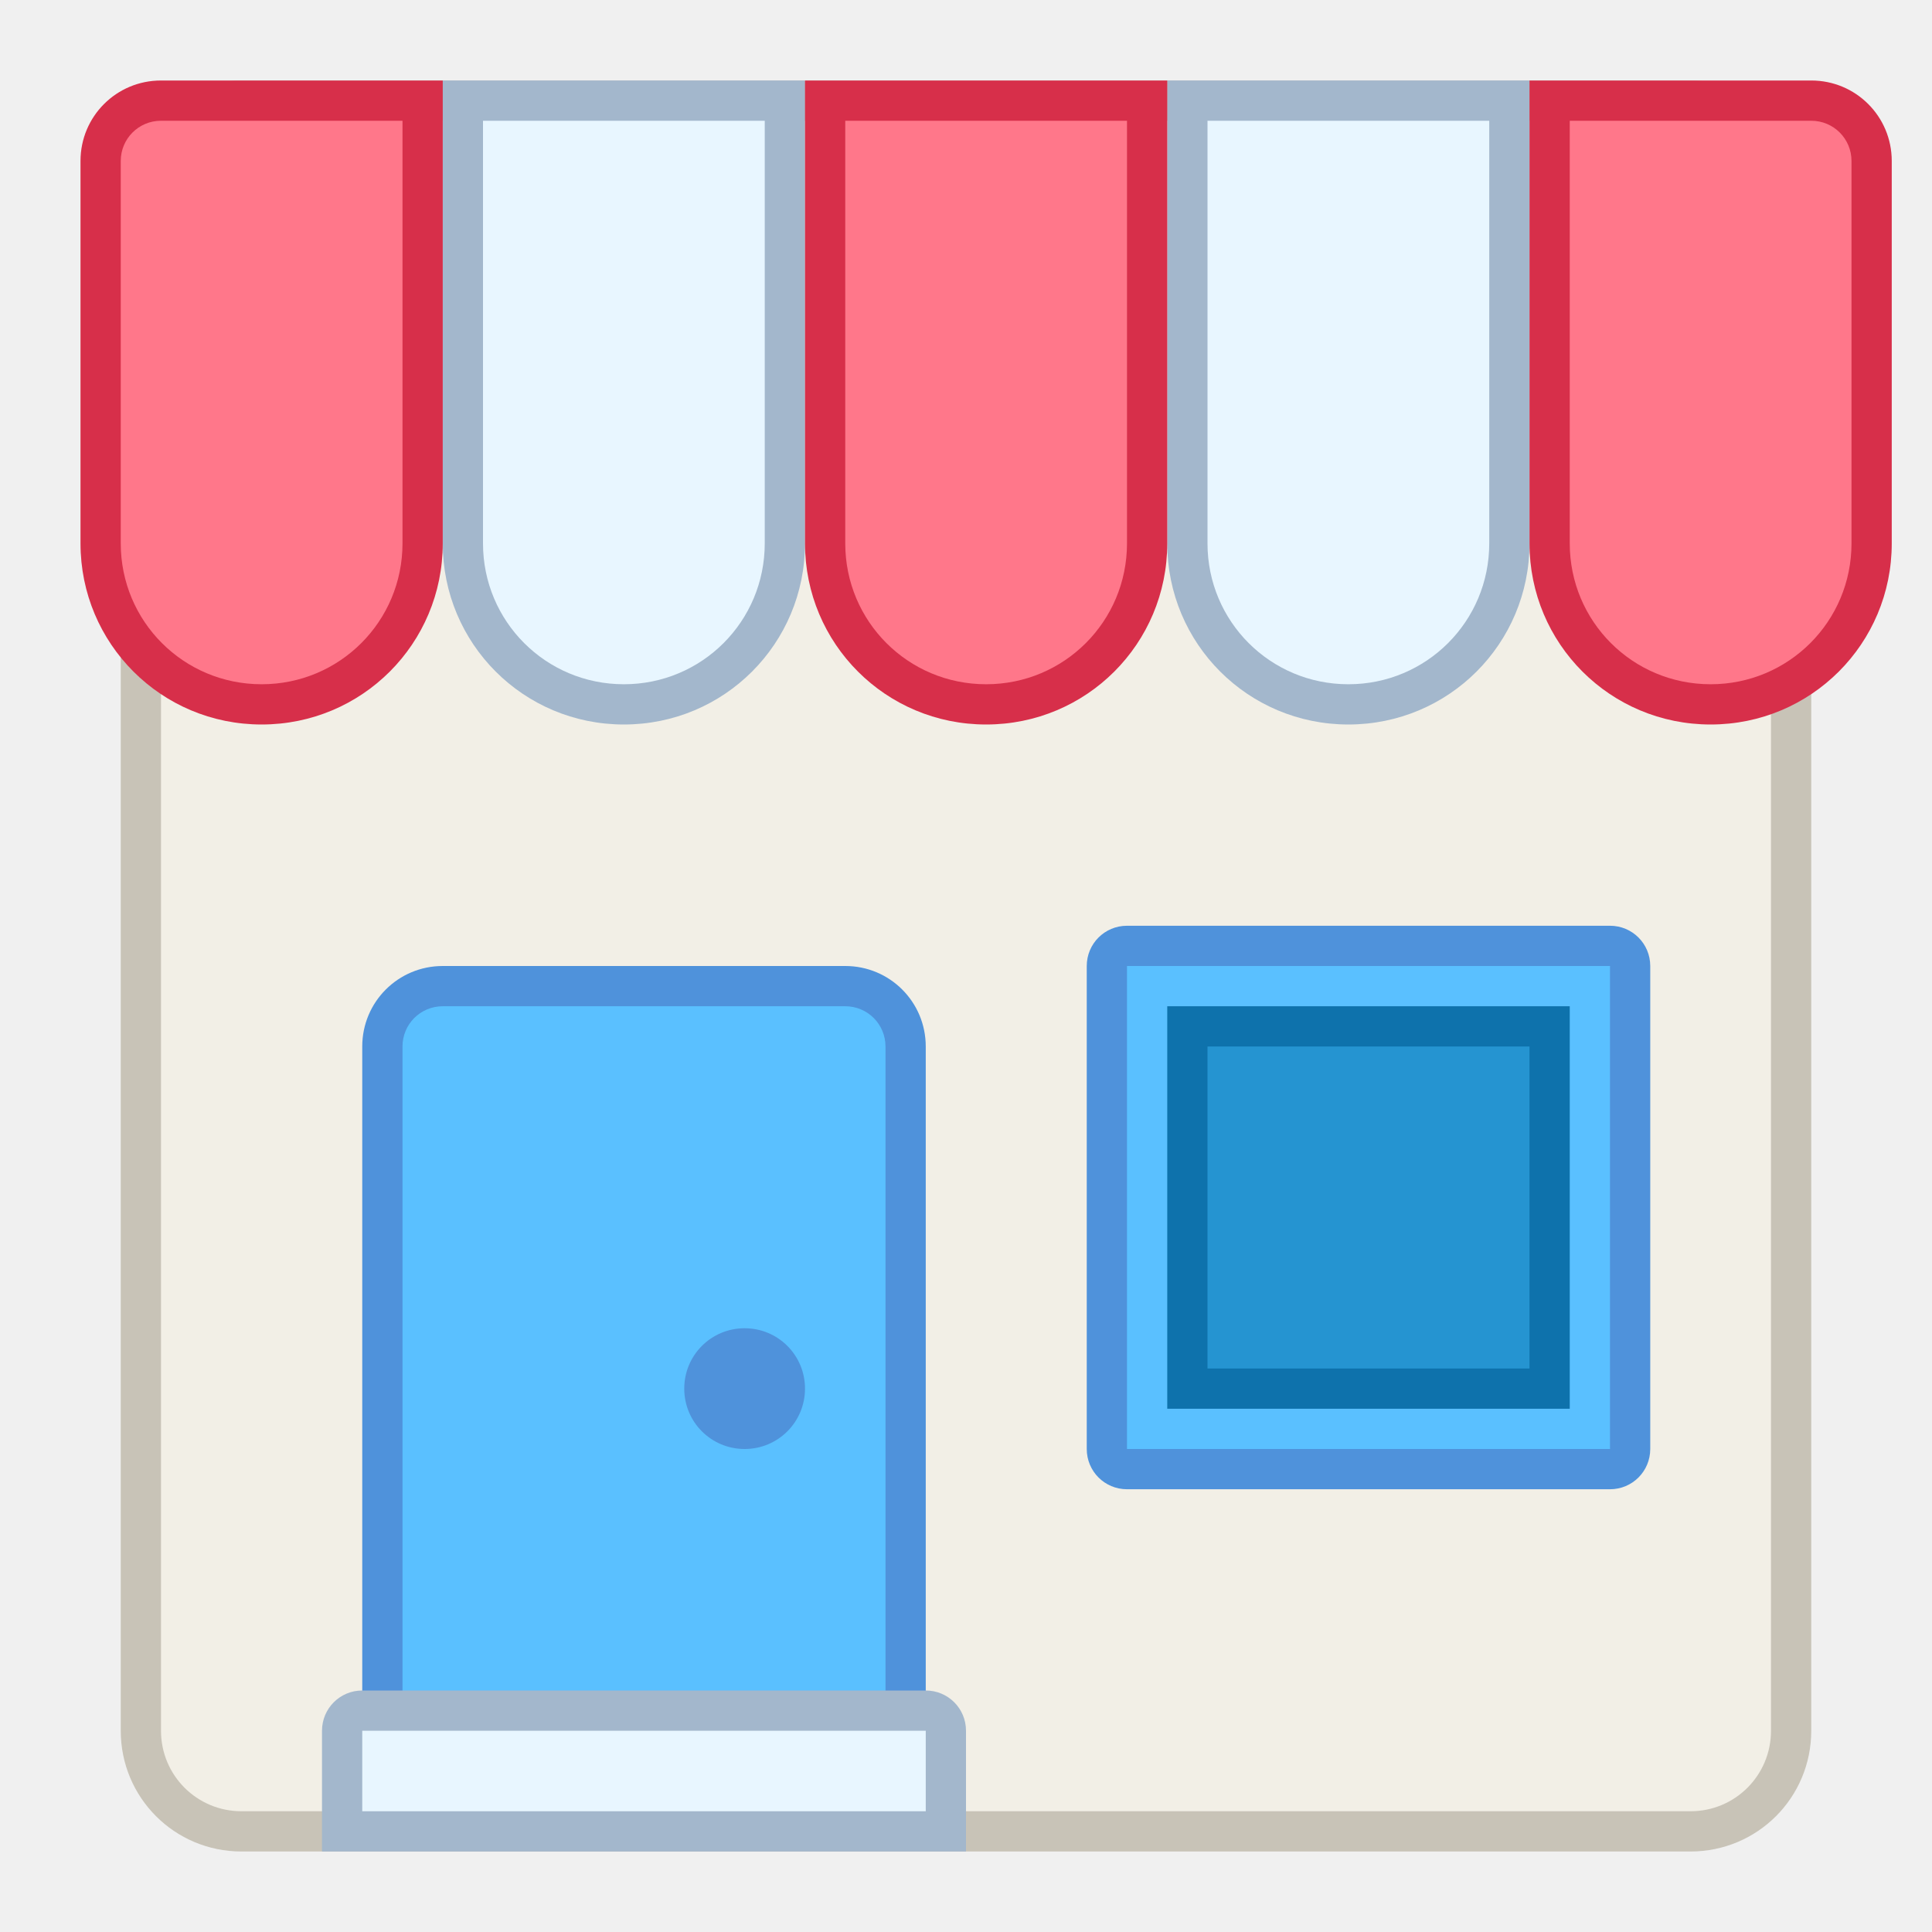
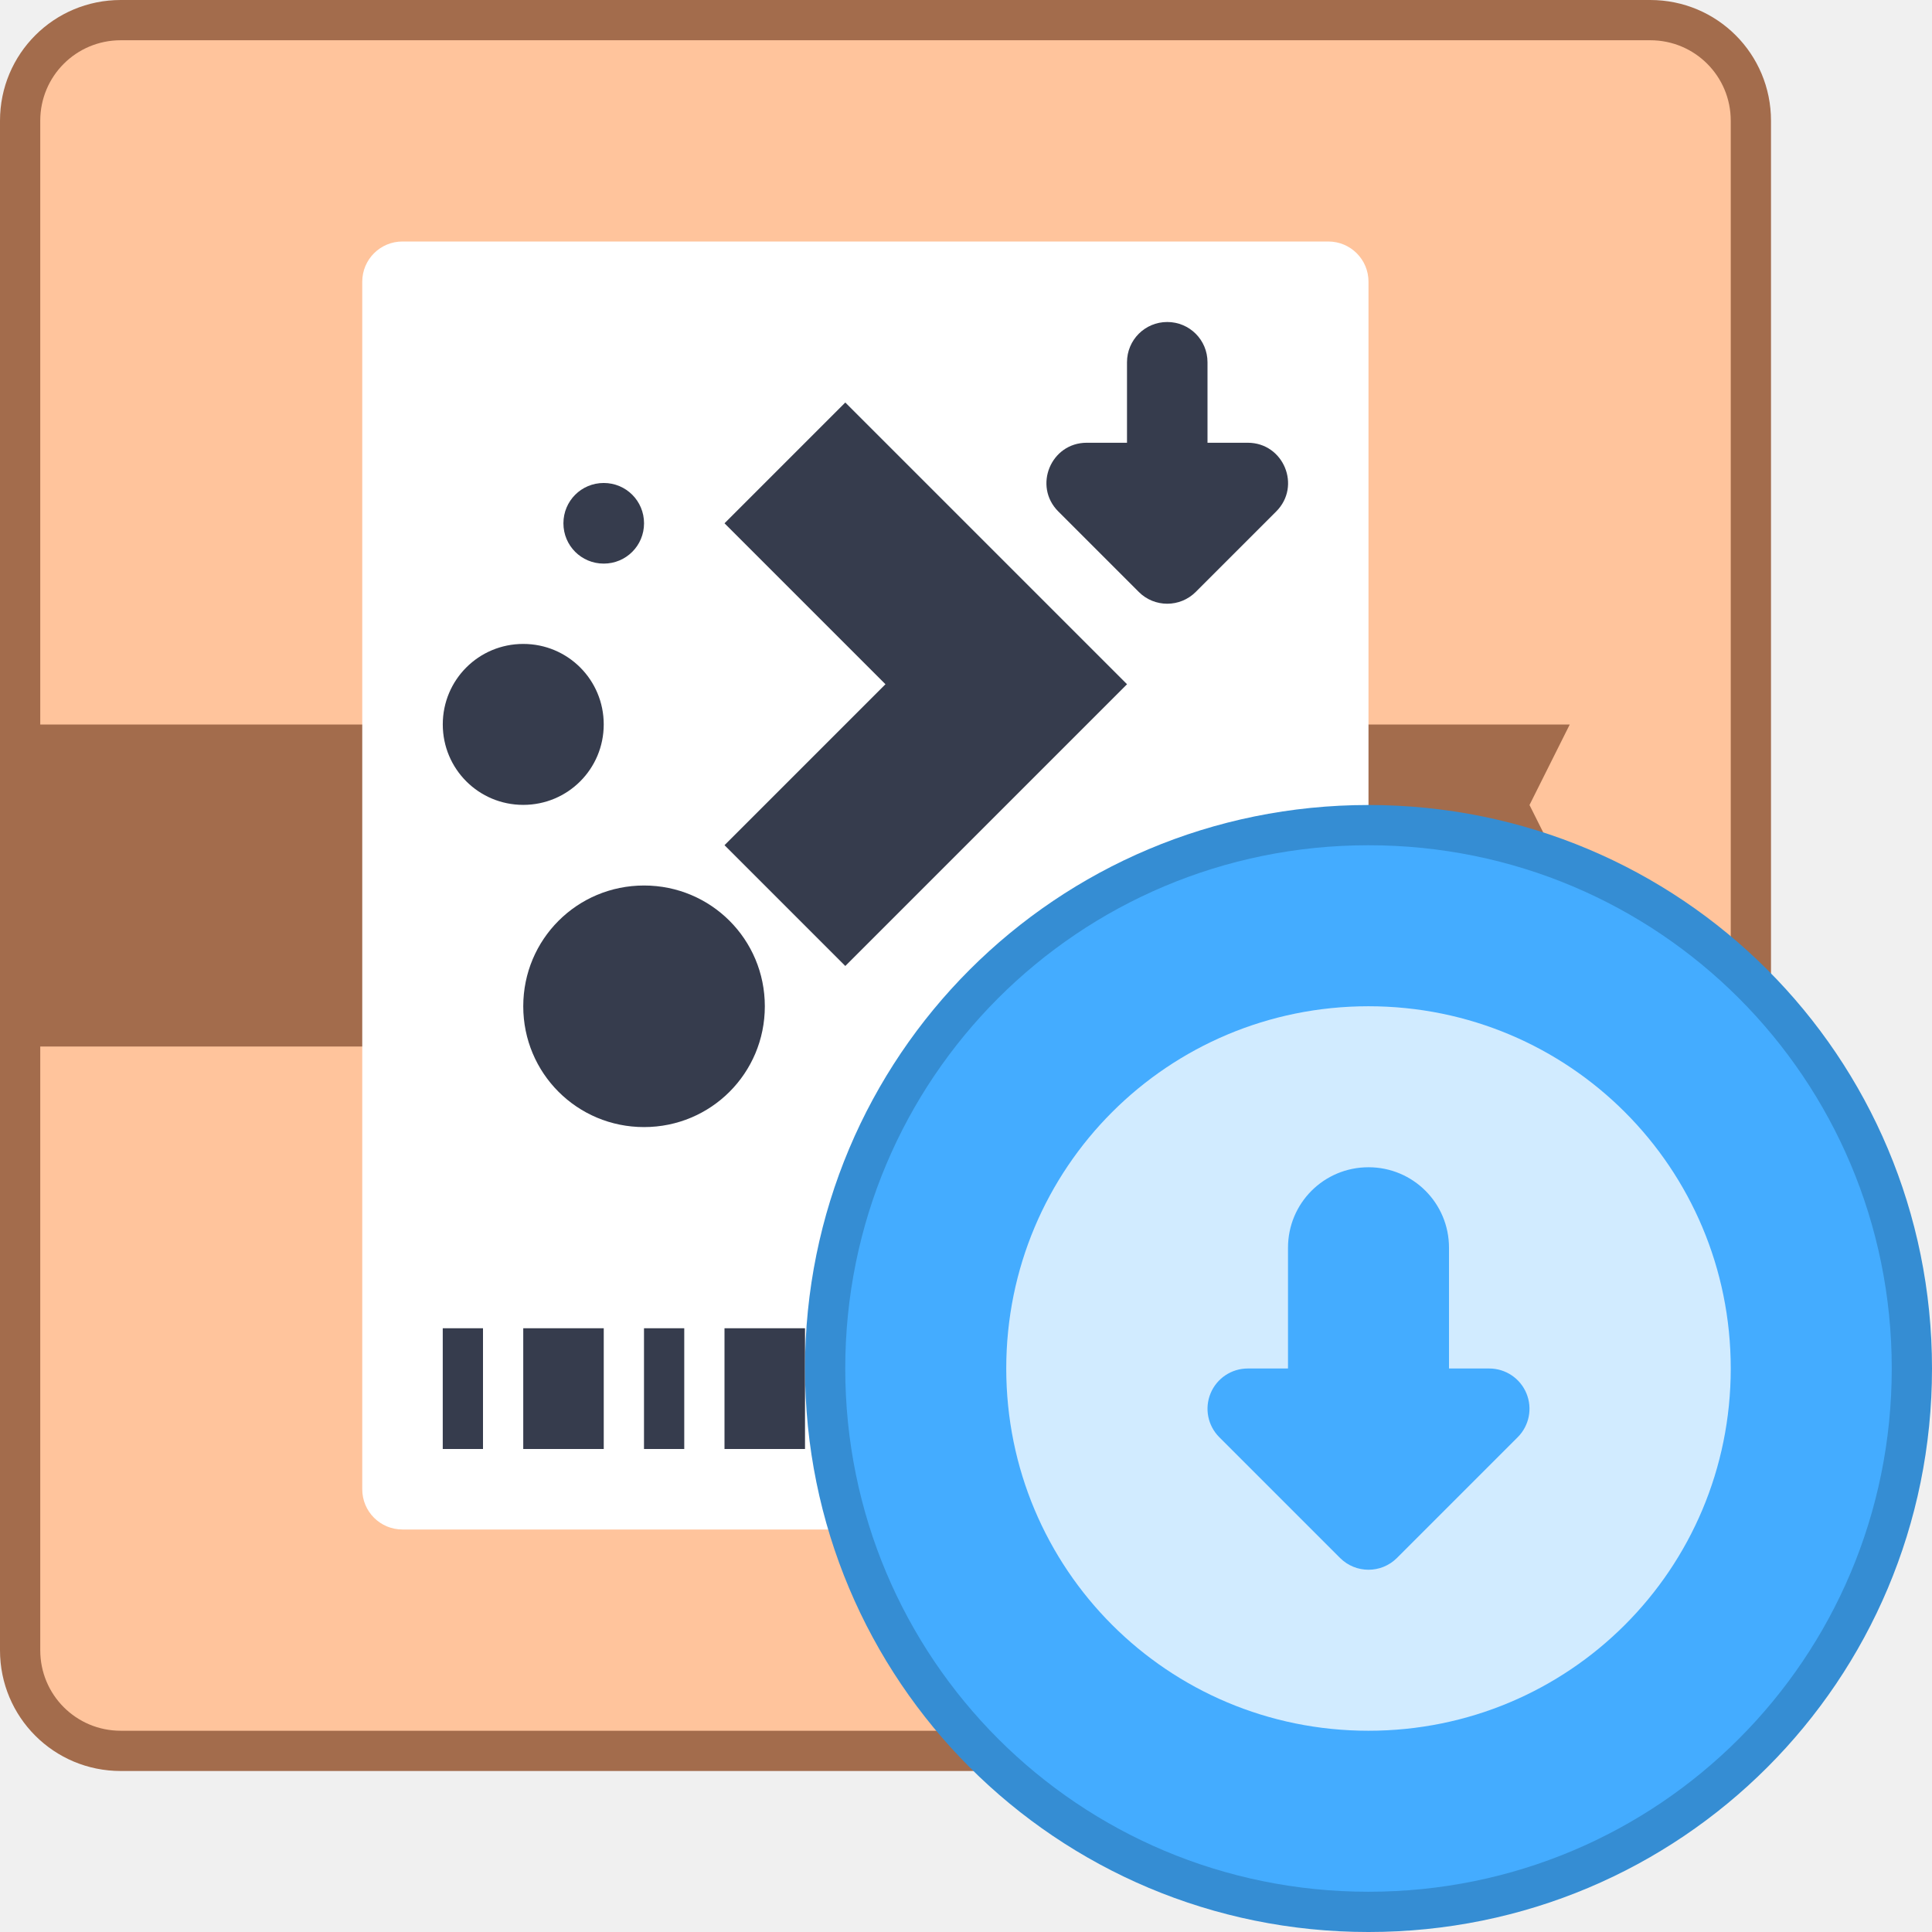
- <svg xmlns="http://www.w3.org/2000/svg" width="48" height="48" viewBox="0 0 48 48" version="1.1" id="svg8">
-   <defs id="defs2" />
+ <svg xmlns="http://www.w3.org/2000/svg" width="48" height="48" viewBox="0 0 48 48" version="1.1" id="svg8" xml:space="preserve">
+   <defs id="defs2">
+     <style id="current-color-scheme" type="text/css">
+       .ColorScheme-Text {
+         color:#122036;
+       }
+       </style>
+     <style id="current-color-scheme-2" type="text/css">
+       .ColorScheme-Text {
+         color:#122036;
+       }
+       </style>
+     <style type="text/css" id="current-color-scheme-60">
+       .ColorScheme-Text {
+         color:#122036;
+       }
+       </style>
+     <style id="current-color-scheme-6" type="text/css">
+       .ColorScheme-Text {
+         color:#122036;
+       }
+       </style>
+     <style id="current-color-scheme-2-6" type="text/css">
+       .ColorScheme-Text {
+         color:#122036;
+       }
+       </style>
+     <style id="current-color-scheme-09" type="text/css">
+       .ColorScheme-Text {
+         color:#122036;
+       }
+       </style>
+     <style id="current-color-scheme-2-3" type="text/css">
+       .ColorScheme-Text {
+         color:#122036;
+       }
+       </style>
+     <style type="text/css" id="current-color-scheme-60-6">
+       .ColorScheme-Text {
+         color:#122036;
+       }
+       </style>
+     <style id="current-color-scheme-6-0" type="text/css">
+       .ColorScheme-Text {
+         color:#122036;
+       }
+       </style>
+     <style id="current-color-scheme-2-6-6" type="text/css">
+       .ColorScheme-Text {
+         color:#122036;
+       }
+       </style>
+     <style type="text/css" id="current-color-scheme-4">
+       .ColorScheme-Text {
+         color:#122036;
+       }
+       </style>
+     <style id="current-color-scheme-5" type="text/css">
+       .ColorScheme-Text {
+         color:#122036;
+       }
+       </style>
+     <style id="current-color-scheme-53" type="text/css">
+       .ColorScheme-Text {
+         color:#122036;
+       }
+       </style>
+     <style id="current-color-scheme-535" type="text/css">
+       .ColorScheme-Text {
+         color:#122036;
+       }
+       </style>
+     <style type="text/css" id="current-color-scheme-5-6">
+       .ColorScheme-Text {
+         color:#122036;
+       }
+       </style>
+     <style id="current-color-scheme-6-7" type="text/css">
+       .ColorScheme-Text {
+         color:#122036;
+       }
+       </style>
+     <style type="text/css" id="current-color-scheme-53-2">
+       .ColorScheme-Text {
+         color:#122036;
+       }
+       </style>
+     <style id="current-color-scheme-5-7" type="text/css">
+       .ColorScheme-Text {
+         color:#122036;
+       }
+       </style>
+     <style id="current-color-scheme-2-4" type="text/css">
+       .ColorScheme-Text {
+         color:#122036;
+       }
+       </style>
+     <style id="current-color-scheme-1" type="text/css">
+       .ColorScheme-Text {
+         color:#122036;
+       }
+       </style>
+     <style type="text/css" id="current-color-scheme-10">
+       .ColorScheme-Text {
+         color:#122036;
+       }
+       </style>
+     <style id="current-color-scheme-0" type="text/css">
+       .ColorScheme-Text {
+         color:#122036;
+       }
+       </style>
+     <style type="text/css" id="current-color-scheme-29">
+       .ColorScheme-Text {
+         color:#122036;
+       }
+       </style>
+     <style id="current-color-scheme-5-1" type="text/css">
+       .ColorScheme-Text {
+         color:#122036;
+       }
+       </style>
+     <style type="text/css" id="current-color-scheme-70">
+       .ColorScheme-Text {
+         color:#122036;
+       }
+       </style>
+     <style id="current-color-scheme-5-9" type="text/css">
+       .ColorScheme-Text {
+         color:#122036;
+       }
+       </style>
+     <style id="current-color-scheme-2-2" type="text/css">
+       .ColorScheme-Text {
+         color:#122036;
+       }
+       </style>
+     <style id="current-color-scheme-1-7" type="text/css">
+       .ColorScheme-Text {
+         color:#122036;
+       }
+       </style>
+     <style type="text/css" id="current-color-scheme-10-0">
+       .ColorScheme-Text {
+         color:#122036;
+       }
+       </style>
+     <style id="current-color-scheme-0-9" type="text/css">
+       .ColorScheme-Text {
+         color:#122036;
+       }
+       </style>
+     <style id="current-color-scheme-26" type="text/css">
+       .ColorScheme-Text {
+         color:#122036;
+       }
+       </style>
+     <style id="current-color-scheme-7" type="text/css">
+       .ColorScheme-Text {
+         color:#122036;
+       }
+       </style>
+   </defs>
  <g id="layer1" transform="translate(0,-266.65)">
-     <g id="g1603">
-       <g id="g1470">
-         <g id="g5422" transform="translate(-24,-4.000005)">
-           <g transform="matrix(5.543307,0,0,5.543307,24.53333,-1328.245)" id="layer1-3-2" />
-           <path style="opacity:1;fill:#c8c3b7;fill-opacity:1;stroke:none;stroke-width:3.885;stroke-linecap:round;stroke-linejoin:round;stroke-miterlimit:4;stroke-dasharray:none;stroke-opacity:1" d="m 30,272.65 h 36 c 1.662,0 3,1.338 3,3 v 38 c 0,1.662 -1.338,3 -3,3 H 30 c -1.662,0 -3,-1.338 -3,-3 v -38 c 0,-1.662 1.338,-3 3,-3 z" id="rect854" />
-           <path style="opacity:1;fill:#f2efe6;fill-opacity:1;stroke:none;stroke-width:3.709;stroke-linecap:round;stroke-linejoin:round;stroke-miterlimit:4;stroke-dasharray:none;stroke-opacity:1" d="m 30,273.65 h 36 c 1.108,0 2,0.892 2,2 v 38 c 0,1.108 -0.892,2 -2,2 H 30 c -1.108,0 -2,-0.892 -2,-2 v -38 c 0,-1.108 0.892,-2 2,-2 z" id="rect854-2" />
-         </g>
+     <g id="g1591" transform="translate(34,10)">
+       <path id="rect854" d="M -31,256.65 H 7 c 1.662,0 3,1.338 3,3 v 38 c 0,1.662 -1.338,3 -3,3 h -38 c -1.662,0 -3,-1.338 -3,-3 v -38 c 0,-1.662 1.338,-3 3,-3 z" style="opacity:1;fill:#a36c4c;fill-opacity:1;stroke:none;stroke-width:3.885;stroke-linecap:round;stroke-linejoin:round;stroke-miterlimit:4;stroke-dasharray:none;stroke-opacity:1" />
+       <path id="rect854-2" d="m -31,257.65 c -1.108,0 -2,0.892 -2,2 v 15 H 5 l -1,2 1,2 -1,2 1,2 h -38 v 15 c 0,1.108 0.892,2 2,2 H 7 c 1.108,0 2,-0.892 2,-2 v -38 c 0,-1.108 -0.892,-2 -2,-2 z" style="opacity:1;fill:#ffc49c;fill-opacity:1;stroke:none;stroke-width:3.709;stroke-linecap:round;stroke-linejoin:round;stroke-miterlimit:4;stroke-dasharray:none;stroke-opacity:1" />
+       <path id="rect896" d="m -24,262.65 h 23 c 0.554,0 1,0.446 1,1 v 30 c 0,0.554 -0.446,1 -1,1 h -23 c -0.554,0 -1,-0.446 -1,-1 v -30 c 0,-0.554 0.446,-1 1,-1 z" style="opacity:1;fill:#ffffff;fill-opacity:1;stroke:none;stroke-width:2;stroke-linecap:round;stroke-linejoin:round;stroke-miterlimit:4;stroke-dasharray:none;stroke-dashoffset:0;stroke-opacity:1" />
+       <path id="rect883-2" d="m -23,289.65 v 3 h 1 v -3 z m 2,0 v 3 h 2 v -3 z m 3,0 v 3 h 1 v -3 z m 2,0 v 3 h 2 v -3 z m 3,0 v 3 h 2 v -3 z m 3,0 v 3 h 1 v -3 z m 2,0 v 3 h 1 v -3 z m 2,0 v 3 h 2 v -3 z m 3,0 v 3 h 1 v -3 z" style="opacity:1;fill:#363c4d;fill-opacity:1;stroke:none;stroke-width:6;stroke-linecap:round;stroke-linejoin:round;stroke-miterlimit:4;stroke-dasharray:none;stroke-dashoffset:0;stroke-opacity:1;paint-order:stroke markers fill" />
+       <path id="path904-3" d="m -5,264.65 c 0.554,0 1,0.446 1,1 v 2 h 1 c 0.891,3.1e-4 1.337,1.077 0.707,1.707 l -2,2 c -0.391,0.39 -1.024,0.39 -1.414,0 l -2,-2 C -8.337,268.727 -7.891,267.65 -7,267.65 h 1 v -2 c 0,-0.554 0.446,-1 1,-1 z" style="color:#122036;fill:#363c4d;fill-opacity:1;stroke:none" />
+     </g>
+     <path id="rect992" d="m 34,286.65 c 7.756,0 14,6.244 14,14 v 4e-5 c 0,7.756 -6.244,14 -14,14 -7.756,0 -14,-6.244 -14,-14 v -4e-5 c 0,-7.756 6.244,-14 14,-14 z" style="opacity:1;fill:#358dd3;fill-opacity:1;stroke:none;stroke-width:2;stroke-linecap:round;stroke-linejoin:round;stroke-miterlimit:4;stroke-dasharray:none;stroke-opacity:1" />
+     <path id="rect992-2" d="m 34,287.65 c 7.202,0 13,5.798 13,13 v 4e-5 c 0,7.202 -5.798,13 -13,13 -7.202,0 -13,-5.798 -13,-13 v -4e-5 c 0,-7.202 5.798,-13 13,-13 z" style="opacity:1;fill:#44acff;fill-opacity:1;stroke:none;stroke-width:1.857;stroke-linecap:round;stroke-linejoin:round;stroke-miterlimit:4;stroke-dasharray:none;stroke-opacity:1" />
+     <path style="opacity:1;fill:#d1ebff;fill-opacity:1;stroke:none;stroke-width:1;stroke-opacity:1" d="m 34,291.65 c -4.986,0 -9,4.014 -9,9 0,4.986 4.014,9 9,9 4.986,0 9,-4.014 9,-9 0,-4.986 -4.014,-9 -9,-9 z m 0,4 c 1.108,0 2,0.892 2,2 v 3 h 1 a 1,1 0 0 1 0.707,1.707 l -3,3 a 1,1 0 0 1 -1.414,0 l -3,-3 a 1,1 0 0 1 0.707,-1.707 h 1 v -3 c 0,-1.108 0.892,-2 2,-2 z" id="path7212-4-6-3" />
+     <g id="layer1-9" transform="matrix(3.779528,0,0,3.779528,-31.99845,-809.8687)">
+       <g id="g3883" transform="translate(9.623866,-4.030247)">
+         <path id="rect4308-6" d="m 2.282,293.092 h 2.7e-6 c 0.293,0 0.529,0.236 0.529,0.529 v 0 c 0,0.293 -0.236,0.529 -0.529,0.529 h -2.7e-6 c -0.293,0 -0.529,-0.236 -0.529,-0.529 v 0 c 0,-0.293 0.236,-0.529 0.529,-0.529 z" style="fill:#363c4d;fill-opacity:1;stroke-width:0.118" />
+         <path id="rect4119-7" d="m 2.811,292.034 c 0.147,0 0.265,0.118 0.265,0.265 0,0.147 -0.118,0.265 -0.265,0.265 -0.147,0 -0.265,-0.118 -0.265,-0.265 0,-0.147 0.118,-0.265 0.265,-0.265 z" style="fill:#363c4d;fill-opacity:1;stroke-width:0.085" />
+         <path id="rect4312-5" d="m 3.076,294.68 c 0.44,0 0.794,0.354 0.794,0.794 0,0.44 -0.354,0.794 -0.794,0.794 -0.44,0 -0.794,-0.354 -0.794,-0.794 0,-0.44 0.354,-0.794 0.794,-0.794 z" style="fill:#363c4d;fill-opacity:1;stroke-width:0.122" />
+         <path id="path916-7" d="m 3.605,294.415 0.794,0.794 1.852,-1.852 -1.852,-1.852 -0.794,0.794 1.058,1.058 z" style="fill:#363c4d;fill-opacity:1;stroke:none;stroke-width:0.529;stroke-linecap:round;stroke-linejoin:round;stroke-miterlimit:4;stroke-dasharray:none;stroke-opacity:1" />
      </g>
-       <path style="opacity:1;fill:#4f92db;fill-opacity:1;stroke:none;stroke-width:2;stroke-linecap:round;stroke-linejoin:round;stroke-miterlimit:4;stroke-dasharray:none;stroke-opacity:1" d="m 11,290.65 h 10 c 1.108,0 2,0.892 2,2 v 16 c 0,1.108 -0.892,2 -2,2 H 11 c -1.108,0 -2,-0.892 -2,-2 v -16 c 0,-1.108 0.892,-2 2,-2 z" id="rect1146" />
-       <path style="opacity:1;fill:#5ac0ff;fill-opacity:1;stroke:none;stroke-width:2;stroke-linecap:round;stroke-linejoin:round;stroke-miterlimit:4;stroke-dasharray:none;stroke-opacity:1" d="m 11,291.65 h 10 c 0.554,0 1,0.446 1,1 v 16 c 0,0.554 -0.446,1 -1,1 H 11 c -0.554,0 -1,-0.446 -1,-1 V 292.65 c 0,-0.554 0.446,-1 1,-1 z" id="rect1148" />
-       <path id="rect1150" d="m 28,289.65 h 12 c 0.554,0 1,0.446 1,1 v 12 c 0,0.554 -0.446,1 -1,1 H 28 C 27.446,303.65 27,303.204 27,302.65 v -12 c 0,-0.554 0.446,-1 1,-1 z" style="opacity:1;fill:#4f92db;fill-opacity:1;stroke:none;stroke-width:2;stroke-linecap:round;stroke-linejoin:round;stroke-miterlimit:4;stroke-dasharray:none;stroke-opacity:1" />
-       <path id="rect1152" d="m 28,290.65 h 12 v 12 H 28 Z" style="opacity:1;fill:#5ac0ff;fill-opacity:1;stroke:none;stroke-width:2;stroke-linecap:round;stroke-linejoin:round;stroke-miterlimit:4;stroke-dasharray:none;stroke-opacity:1" />
-       <path id="rect1154" d="m 29,291.65 h 10 v 10 H 29 Z" style="opacity:1;fill:#0e72ac;fill-opacity:1;stroke:none;stroke-width:2;stroke-linecap:round;stroke-linejoin:round;stroke-miterlimit:4;stroke-dasharray:none;stroke-opacity:1" />
-       <path id="rect1282" transform="translate(0,266.65)" d="M 11 2 L 11 6.5 L 11 9 L 11 13.5 C 11 15.993 13.007 18 15.5 18 C 17.993 18 20 15.993 20 13.5 L 20 9 L 20 6.5 L 20 2 L 15.5 2 L 11 2 z M 29 2 L 29 9 L 29 13.5 C 29 15.993 31.007 18 33.5 18 C 35.993 18 38 15.993 38 13.5 L 38 6.5 L 38 2 L 29 2 z " style="opacity:1;fill:#a3b7cc;fill-opacity:1;stroke:none;stroke-width:2;stroke-linecap:round;stroke-linejoin:round;stroke-miterlimit:4;stroke-dasharray:none;stroke-opacity:1" />
-       <path id="rect1156" d="m 30,292.65 h 8 v 8 h -8 z" style="opacity:1;fill:#2594d1;fill-opacity:1;stroke:none;stroke-width:2;stroke-linecap:round;stroke-linejoin:round;stroke-miterlimit:4;stroke-dasharray:none;stroke-opacity:1" />
-       <path style="opacity:1;fill:#a3b7cc;fill-opacity:1;stroke:none;stroke-width:2;stroke-linecap:round;stroke-linejoin:round;stroke-miterlimit:4;stroke-dasharray:none;stroke-opacity:1" d="m 9,308.65 c -0.554,0 -1,0.446 -1,1 v 1 0.949 1.051 h 16 v -1.051 -0.949 -1 c 0,-0.554 -0.446,-1 -1,-1 z" id="rect1140" />
-       <path style="opacity:1;fill:#e8f6ff;fill-opacity:1;stroke:none;stroke-width:2;stroke-linecap:round;stroke-linejoin:round;stroke-miterlimit:4;stroke-dasharray:none;stroke-opacity:1" d="M 9,309.65 H 23 v 2 H 9 Z" id="rect1144" />
-       <path id="rect1286" transform="translate(0,266.65)" d="M 12 3 L 12 6.5 L 12 9 L 12 13.5 C 12 15.439 13.561 17 15.5 17 C 17.439 17 19 15.439 19 13.5 L 19 9 L 19 6.5 L 19 3 L 15.5 3 L 12 3 z " style="opacity:1;fill:#e8f6ff;fill-opacity:1;stroke:none;stroke-width:2;stroke-linecap:round;stroke-linejoin:round;stroke-miterlimit:4;stroke-dasharray:none;stroke-opacity:1" />
-       <path id="rect1282-1" transform="translate(0,266.65)" d="M 20 2 L 20 9 L 20 13.5 C 20 15.993 22.007 18 24.5 18 C 26.993 18 29 15.993 29 13.5 L 29 6.5 L 29 2 L 20 2 z M 38 2 L 38 6.5 L 38 13.5 C 38 15.993 40.007 18 42.5 18 C 44.993 18 47 15.993 47 13.5 L 47 7 L 47 6.5 L 47 4 C 47 2.892 46.108 2 45 2 L 38 2 z " style="opacity:1;fill:#d72f4a;fill-opacity:1;stroke:none;stroke-width:2;stroke-linecap:round;stroke-linejoin:round;stroke-miterlimit:4;stroke-dasharray:none;stroke-opacity:1" />
-       <path id="rect1286-4" transform="translate(0,266.65)" d="M 21 3 L 21 6.5 L 21 9 L 21 13.5 C 21 15.439 22.561 17 24.5 17 C 26.439 17 28 15.439 28 13.5 L 28 9 L 28 6.5 L 28 3 L 24.5 3 L 21 3 z " style="opacity:1;fill:#ff778a;fill-opacity:1;stroke:none;stroke-width:2;stroke-linecap:round;stroke-linejoin:round;stroke-miterlimit:4;stroke-dasharray:none;stroke-opacity:1" />
-       <path id="rect1286-5" transform="translate(0,266.65)" d="M 30 3 L 30 6.5 L 30 9 L 30 13.5 C 30 15.439 31.561 17 33.5 17 C 35.439 17 37 15.439 37 13.5 L 37 9 L 37 6.5 L 37 3 L 33.5 3 L 30 3 z " style="opacity:1;fill:#e8f6ff;fill-opacity:1;stroke:none;stroke-width:2;stroke-linecap:round;stroke-linejoin:round;stroke-miterlimit:4;stroke-dasharray:none;stroke-opacity:1" />
-       <path id="rect1282-1-3-6" transform="translate(0,266.65)" d="M 4 2 C 2.892 2 2 2.892 2 4 L 2 6.5 L 2 7 L 2 13.5 C 2 15.993 4.007 18 6.5 18 C 8.993 18 11 15.993 11 13.5 L 11 6.5 L 11 2 L 4 2 z " style="opacity:1;fill:#d72f4a;fill-opacity:1;stroke:none;stroke-width:2;stroke-linecap:round;stroke-linejoin:round;stroke-miterlimit:4;stroke-dasharray:none;stroke-opacity:1" />
-       <path id="rect1286-4-1-2" transform="translate(0,266.65)" d="M 4 3 C 3.446 3 3 3.446 3 4 L 3 6.5 L 3 11 L 3 13.5 C 3 15.439 4.561 17 6.5 17 C 8.439 17 10 15.439 10 13.5 L 10 6.5 L 10 3 L 5 3 L 4.5 3 L 4 3 z " style="opacity:1;fill:#ff778a;fill-opacity:1;stroke:none;stroke-width:2;stroke-linecap:round;stroke-linejoin:round;stroke-miterlimit:4;stroke-dasharray:none;stroke-opacity:1" />
-       <path style="opacity:1;fill:#4f92db;fill-opacity:1;stroke:none;stroke-width:2;stroke-linecap:round;stroke-linejoin:round;stroke-miterlimit:4;stroke-dasharray:none;stroke-opacity:1" d="m 18.5,299.65 c 0.831,0 1.5,0.669 1.5,1.5 0,0.831 -0.669,1.5 -1.5,1.5 -0.831,0 -1.5,-0.669 -1.5,-1.5 0,-0.831 0.669,-1.5 1.5,-1.5 z" id="rect1280" />
-       <path id="rect1286-4-1-2-7" d="m 45,269.65 c 0.554,0 1,0.446 1,1 v 2.5 4.5 2.5 c 0,1.939 -1.561,3.5 -3.5,3.5 -1.939,0 -3.5,-1.561 -3.5,-3.5 v -7 -3.5 h 5 0.5 z" style="opacity:1;fill:#ff778a;fill-opacity:1;stroke:none;stroke-width:2;stroke-linecap:round;stroke-linejoin:round;stroke-miterlimit:4;stroke-dasharray:none;stroke-opacity:1" />
    </g>
  </g>
</svg>
